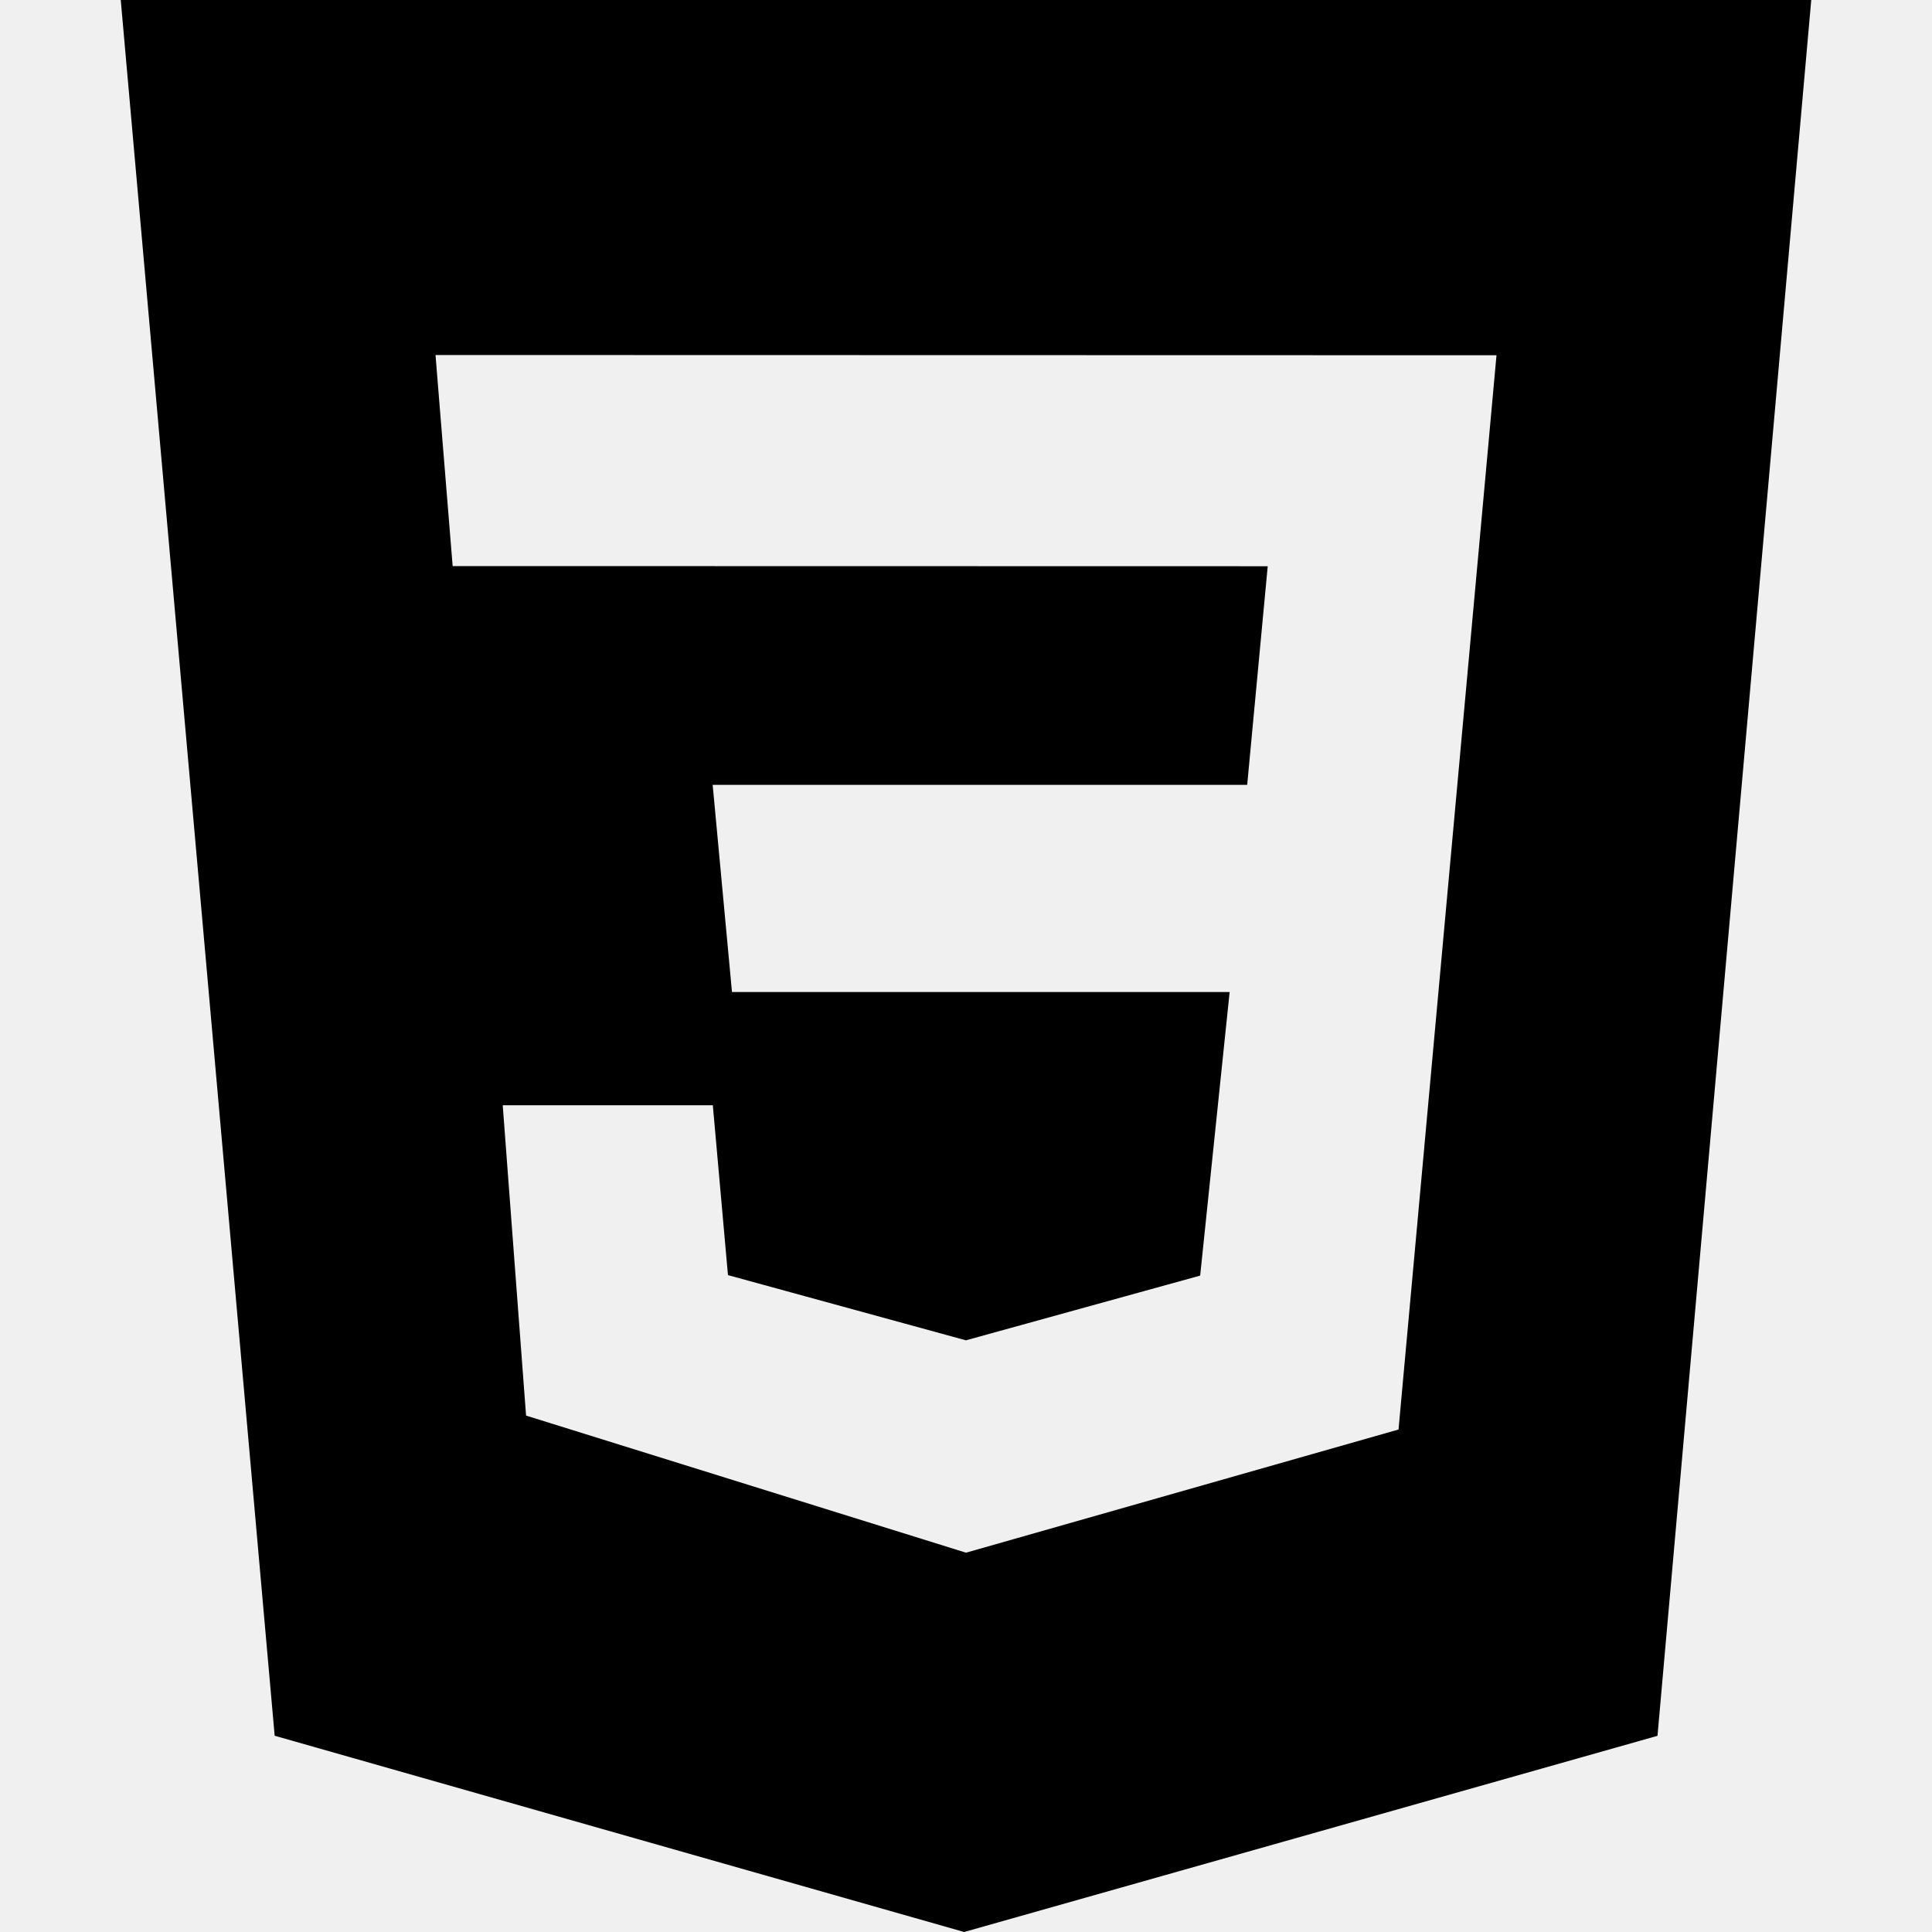
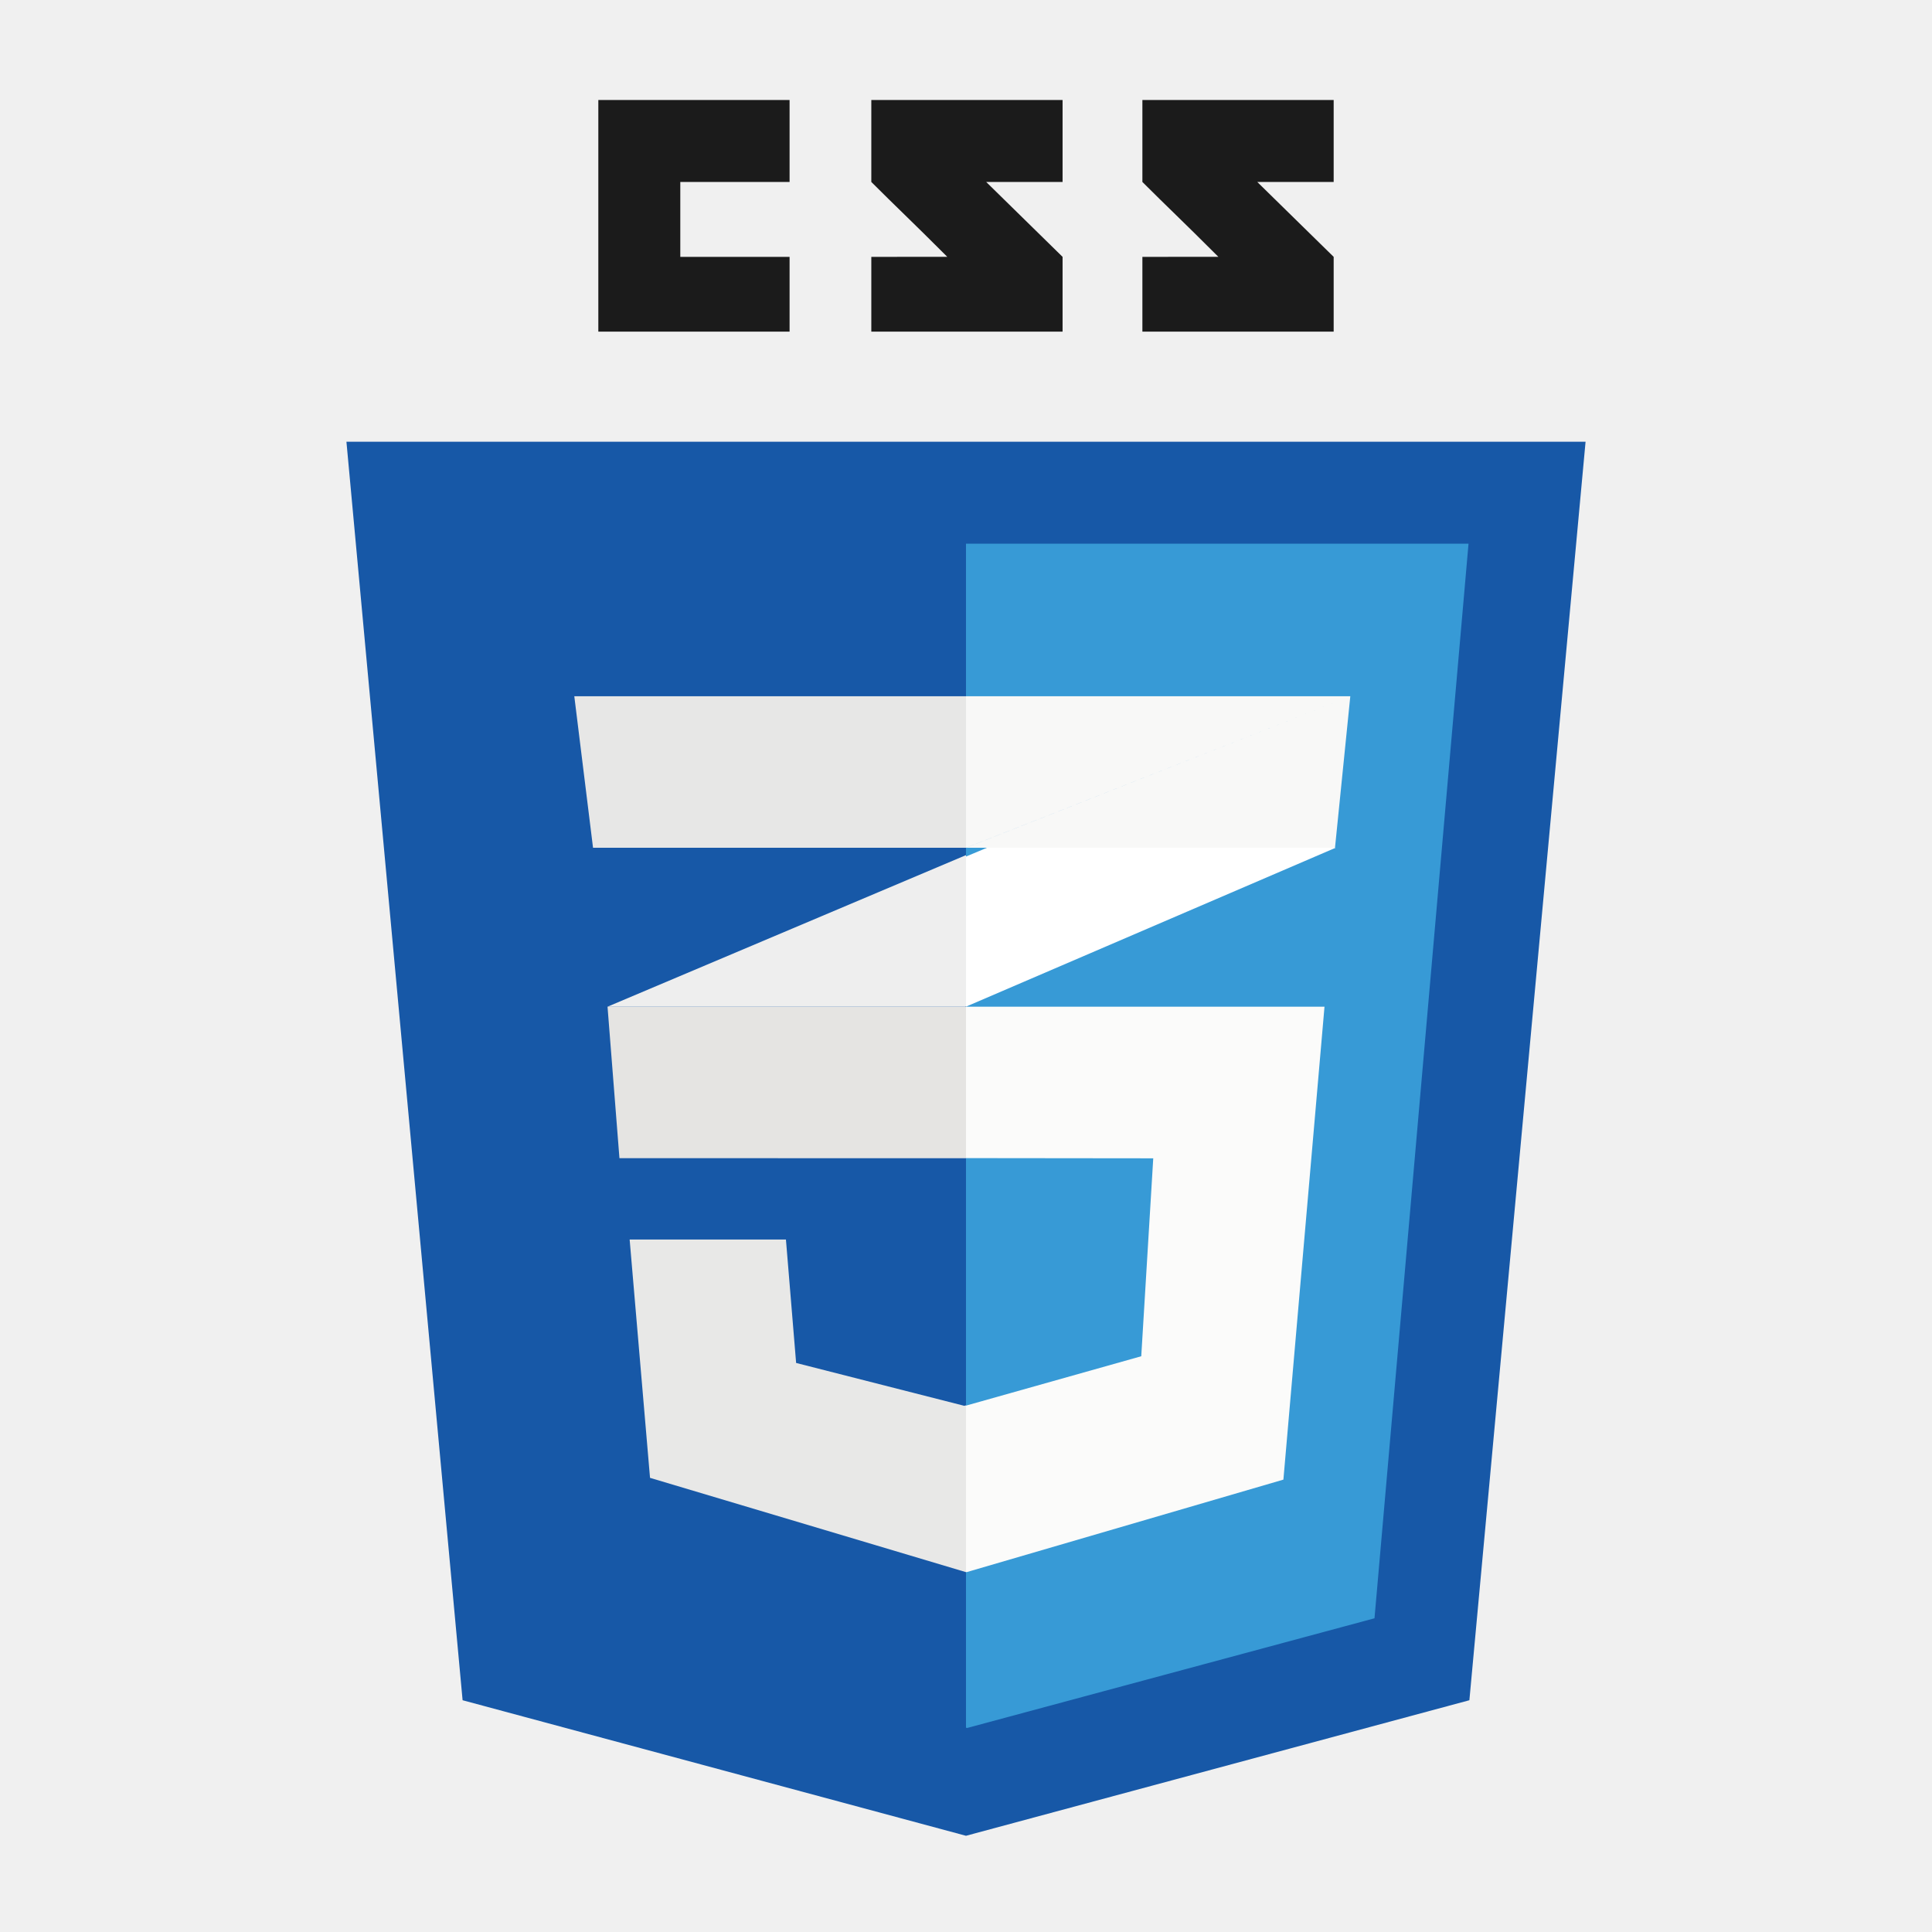
- <svg xmlns="http://www.w3.org/2000/svg" role="img" viewBox="0 0 24 24">
-   <path d="M1.5 0h21l-1.91 21.563L11.977 24l-8.565-2.438L1.5 0zm17.09 4.413L5.41 4.41l.213 2.622 10.125.002-.255 2.716h-6.64l.24 2.573h6.182l-.366 3.523-2.91.804-2.956-.81-.188-2.11h-2.61l.29 3.855L12 19.288l5.373-1.53L18.59 4.414z" />
+ <svg xmlns="http://www.w3.org/2000/svg" height="512px" style="enable-background:new 0 0 512 512;" version="1.1" viewBox="0 0 512 512" width="512px" xml:space="preserve">
+   <g id="形状_1_19_" style="enable-background:new    ;">
+     <g id="形状_1">
+       <g>
+         <polygon points="91.809,117.07 122.593,450.579 255.999,486.501      389.402,450.579 420.191,117.07    " style="fill-rule:evenodd;clip-rule:evenodd;fill:#1758A7;" />
+       </g>
+     </g>
+   </g>
+   <g id="形状_1_18_" style="enable-background:new    ;">
+     <g id="形状_1_1_">
+       <g>
+         <polygon points="255.997,144.084 255.997,457.852 256.298,457.933      364.257,428.863 389.175,144.084    " style="fill-rule:evenodd;clip-rule:evenodd;fill:#379AD6;" />
+       </g>
+     </g>
+   </g>
+   <g id="形状_1_17_" style="enable-background:new    ;">
+     <g id="形状_1_2_">
+       <g>
+         <polygon points="255.623,372.537 255.551,372.558 210.981,361.197      208.28,328.479 166.861,328.479 172.263,391.644 256.001,416.637 256.001,372.43    " style="fill-rule:evenodd;clip-rule:evenodd;fill:#E8E8E7;" />
+       </g>
+     </g>
+   </g>
+   <g id="形状_1_16_" style="enable-background:new    ;">
+     <g id="形状_1_3_">
+       <g>
+         <polygon points="256.001,266.782 256.001,306.911 256.12,306.911      305.622,306.965 302.445,359.419 256.12,372.47 256.001,372.504 256.001,416.591 256.12,416.627 256.153,416.637      340.114,392.114 351.007,266.782    " style="fill-rule:evenodd;clip-rule:evenodd;fill:#FBFBFA;" />
+       </g>
+     </g>
+   </g>
+   <g id="形状_1_15_" style="enable-background:new    ;">
+     <g id="形状_1_4_">
+       <g>
+         <polygon points="161.002,266.782 164.154,306.869 164.159,306.931      256.001,306.937 256.001,266.782    " style="fill-rule:evenodd;clip-rule:evenodd;fill:#E5E4E2;" />
+       </g>
+     </g>
+   </g>
+   <g id="形状_1_14_" style="enable-background:new    ;">
+     <g id="形状_1_5_">
+       <g>
+         <polygon points="161.008,266.782 255.768,266.782 256.001,266.681      256.001,226.617    " style="fill-rule:evenodd;clip-rule:evenodd;fill:#EEEEEE;" />
+       </g>
+     </g>
+   </g>
+   <g id="形状_1_13_" style="enable-background:new    ;">
+     <g id="形状_1_6_">
+       <g>
+         <polygon points="261.553,224.667 256.001,226.992 256.001,266.773      353.955,224.667    " style="fill-rule:evenodd;clip-rule:evenodd;fill:#FFFFFF;" />
+       </g>
+     </g>
+   </g>
+   <g id="形状_1_12_" style="enable-background:new    ;">
+     <g id="形状_1_7_">
+       <g>
+         <polygon points="152.196,184.515 157.16,224.667 256.001,224.667      256.001,184.515    " style="fill-rule:evenodd;clip-rule:evenodd;fill:#E7E7E6;" />
+       </g>
+     </g>
+   </g>
+   <g id="形状_1_11_" style="enable-background:new    ;">
+     <g id="形状_1_8_">
+       <g>
+         <path d="M256.001,224.667l101.842-40.152H256.001V224.667z      M256.028,224.667h97.76l4.056-40.152L256.028,224.667z" style="fill-rule:evenodd;clip-rule:evenodd;fill:#F8F8F7;" />
+       </g>
+     </g>
+   </g>
+   <g id="形状_1_10_" style="enable-background:new    ;">
+     <g id="形状_1_9_">
+       <g>
+         <path d="M158.564,87.892h50.683V68.07h-28.961v-19.85h28.961V26.499     h-50.683V87.892z M230.907,48.221c6.781,6.781,10.317,10.026,20.125,19.835c-5.732,0-20.125,0.021-20.125,0.019v19.817h50.687     V68.07l-20.246-19.85h20.246V26.499h-50.687C230.907,26.499,230.907,37.401,230.907,48.221z M353.436,26.499h-50.69     c0,0,0,10.902,0,21.722c6.781,6.781,10.319,10.026,20.127,19.835c-5.73,0-20.127,0.021-20.127,0.019v19.817h50.69V68.07     l-20.247-19.85h20.247V26.499z" style="fill-rule:evenodd;clip-rule:evenodd;fill:#1B1B1B;" />
+       </g>
+     </g>
+   </g>
</svg>
